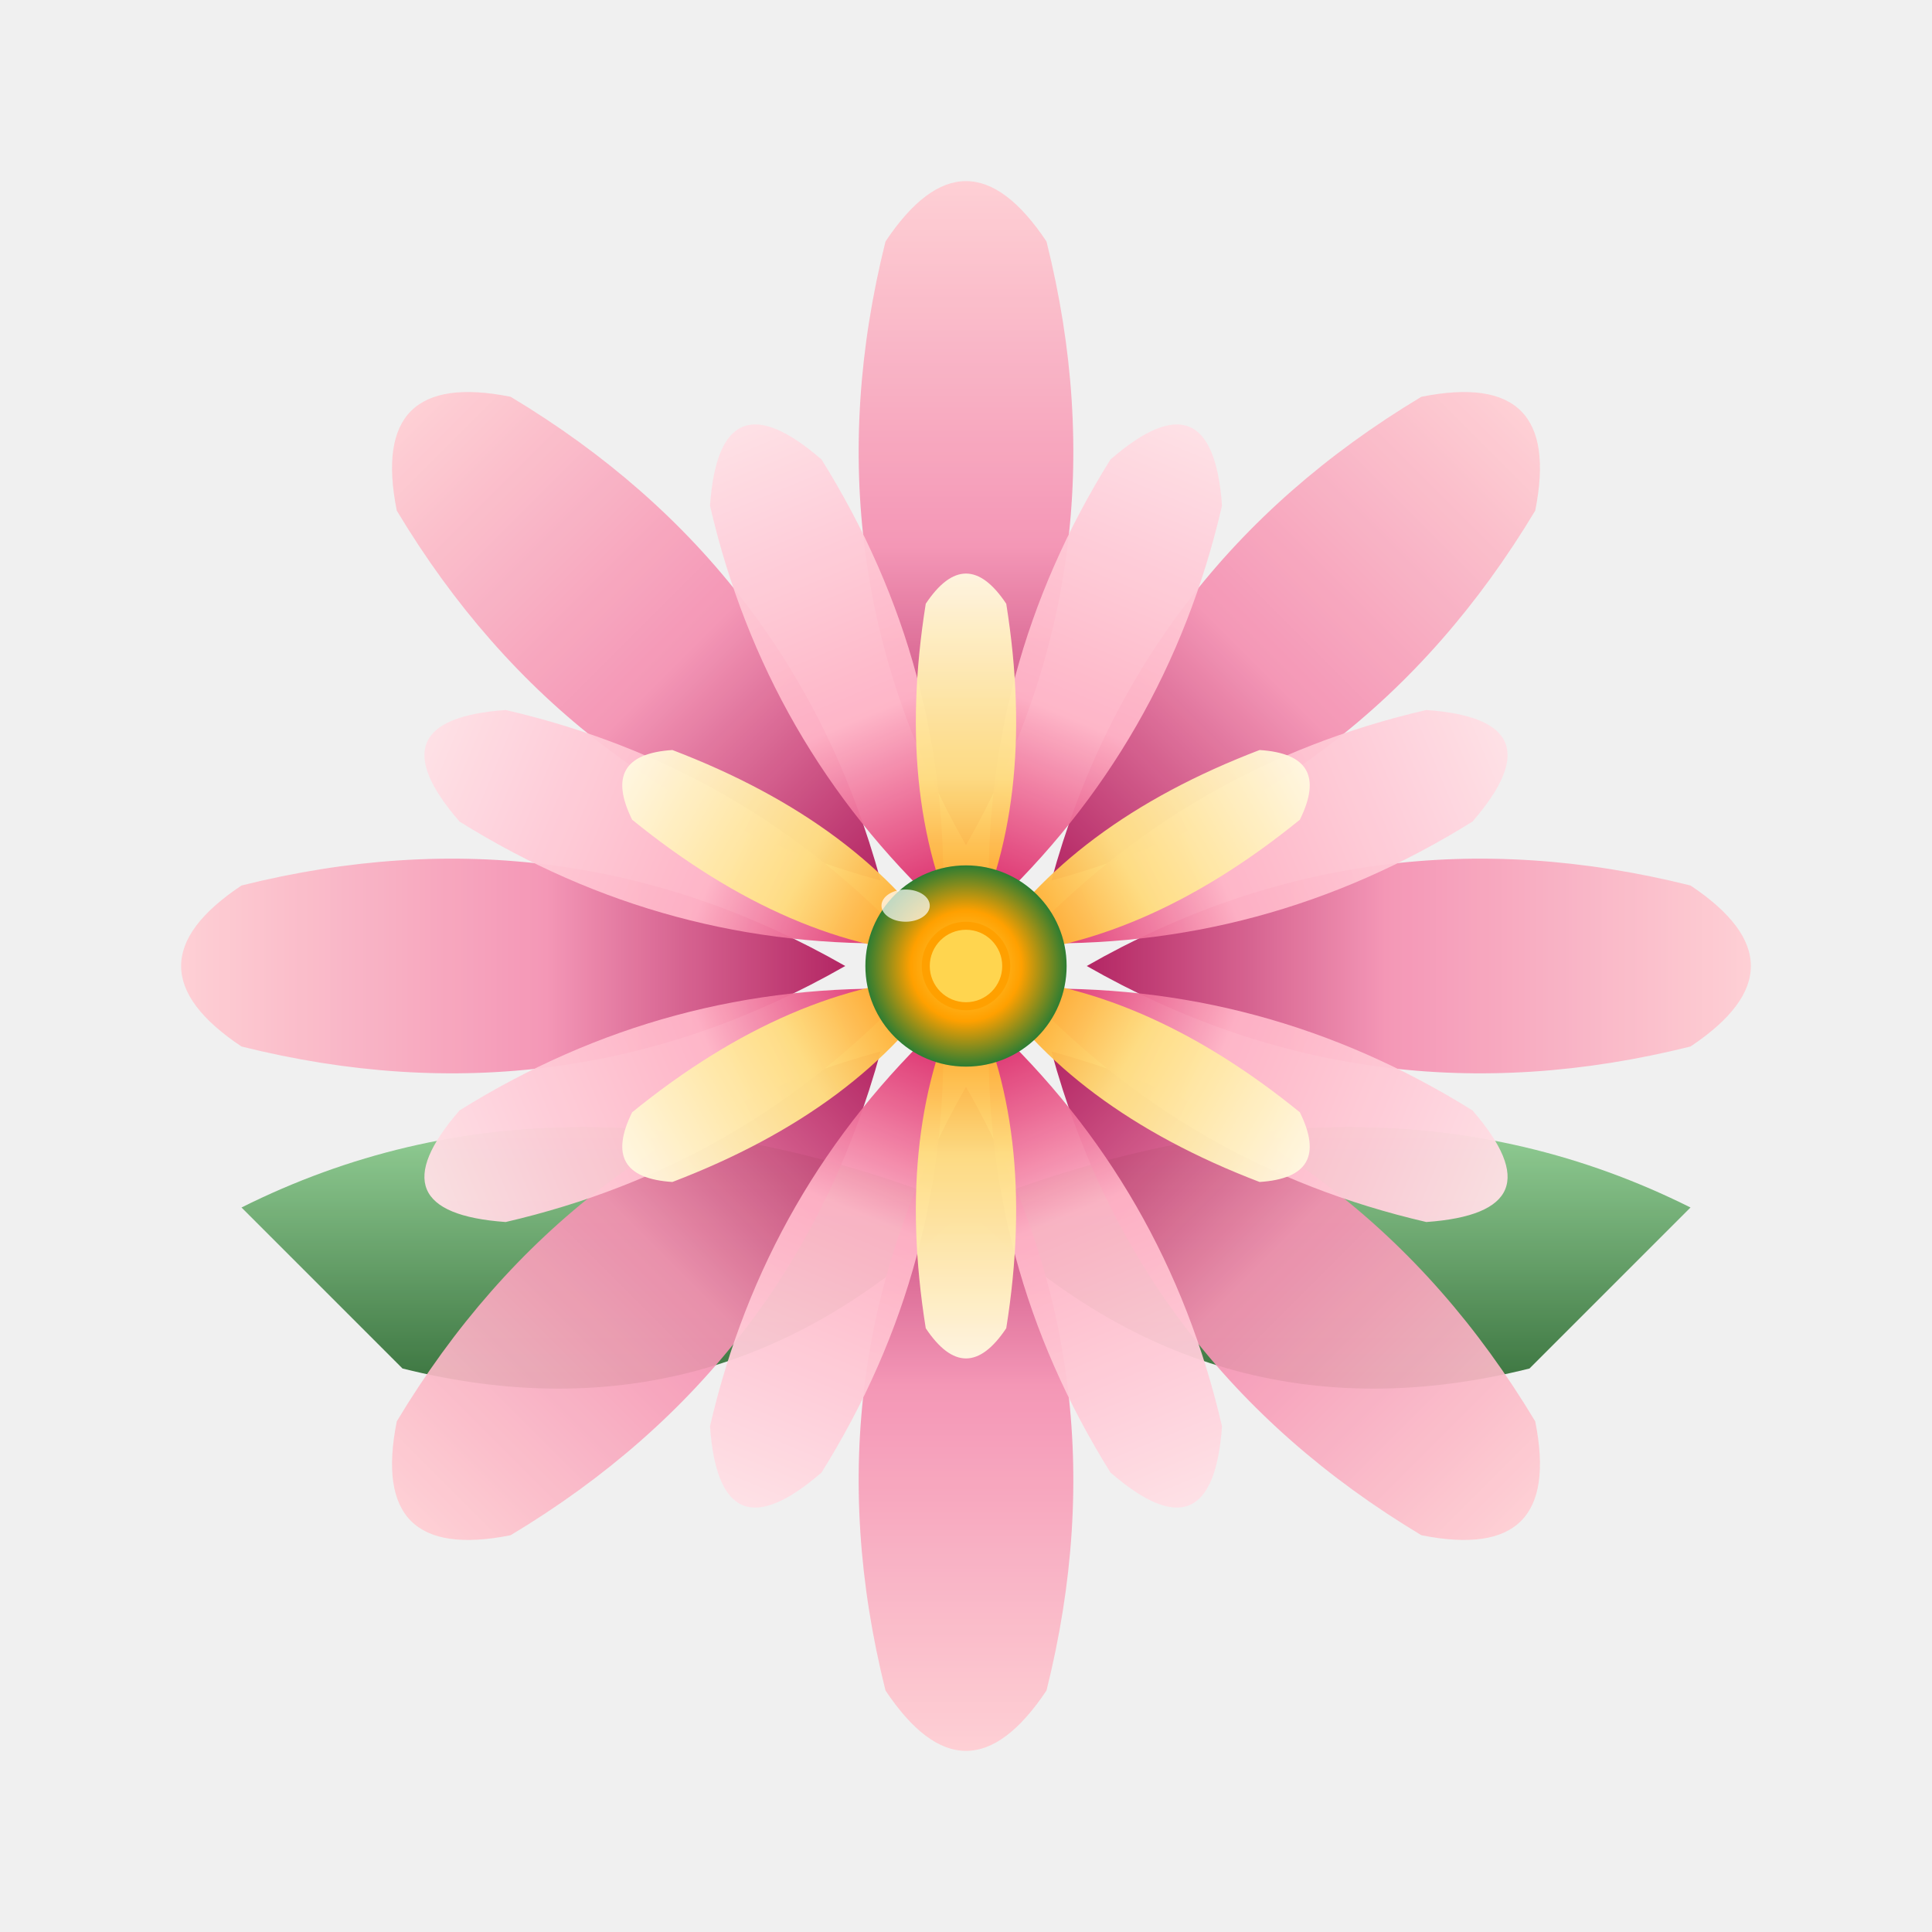
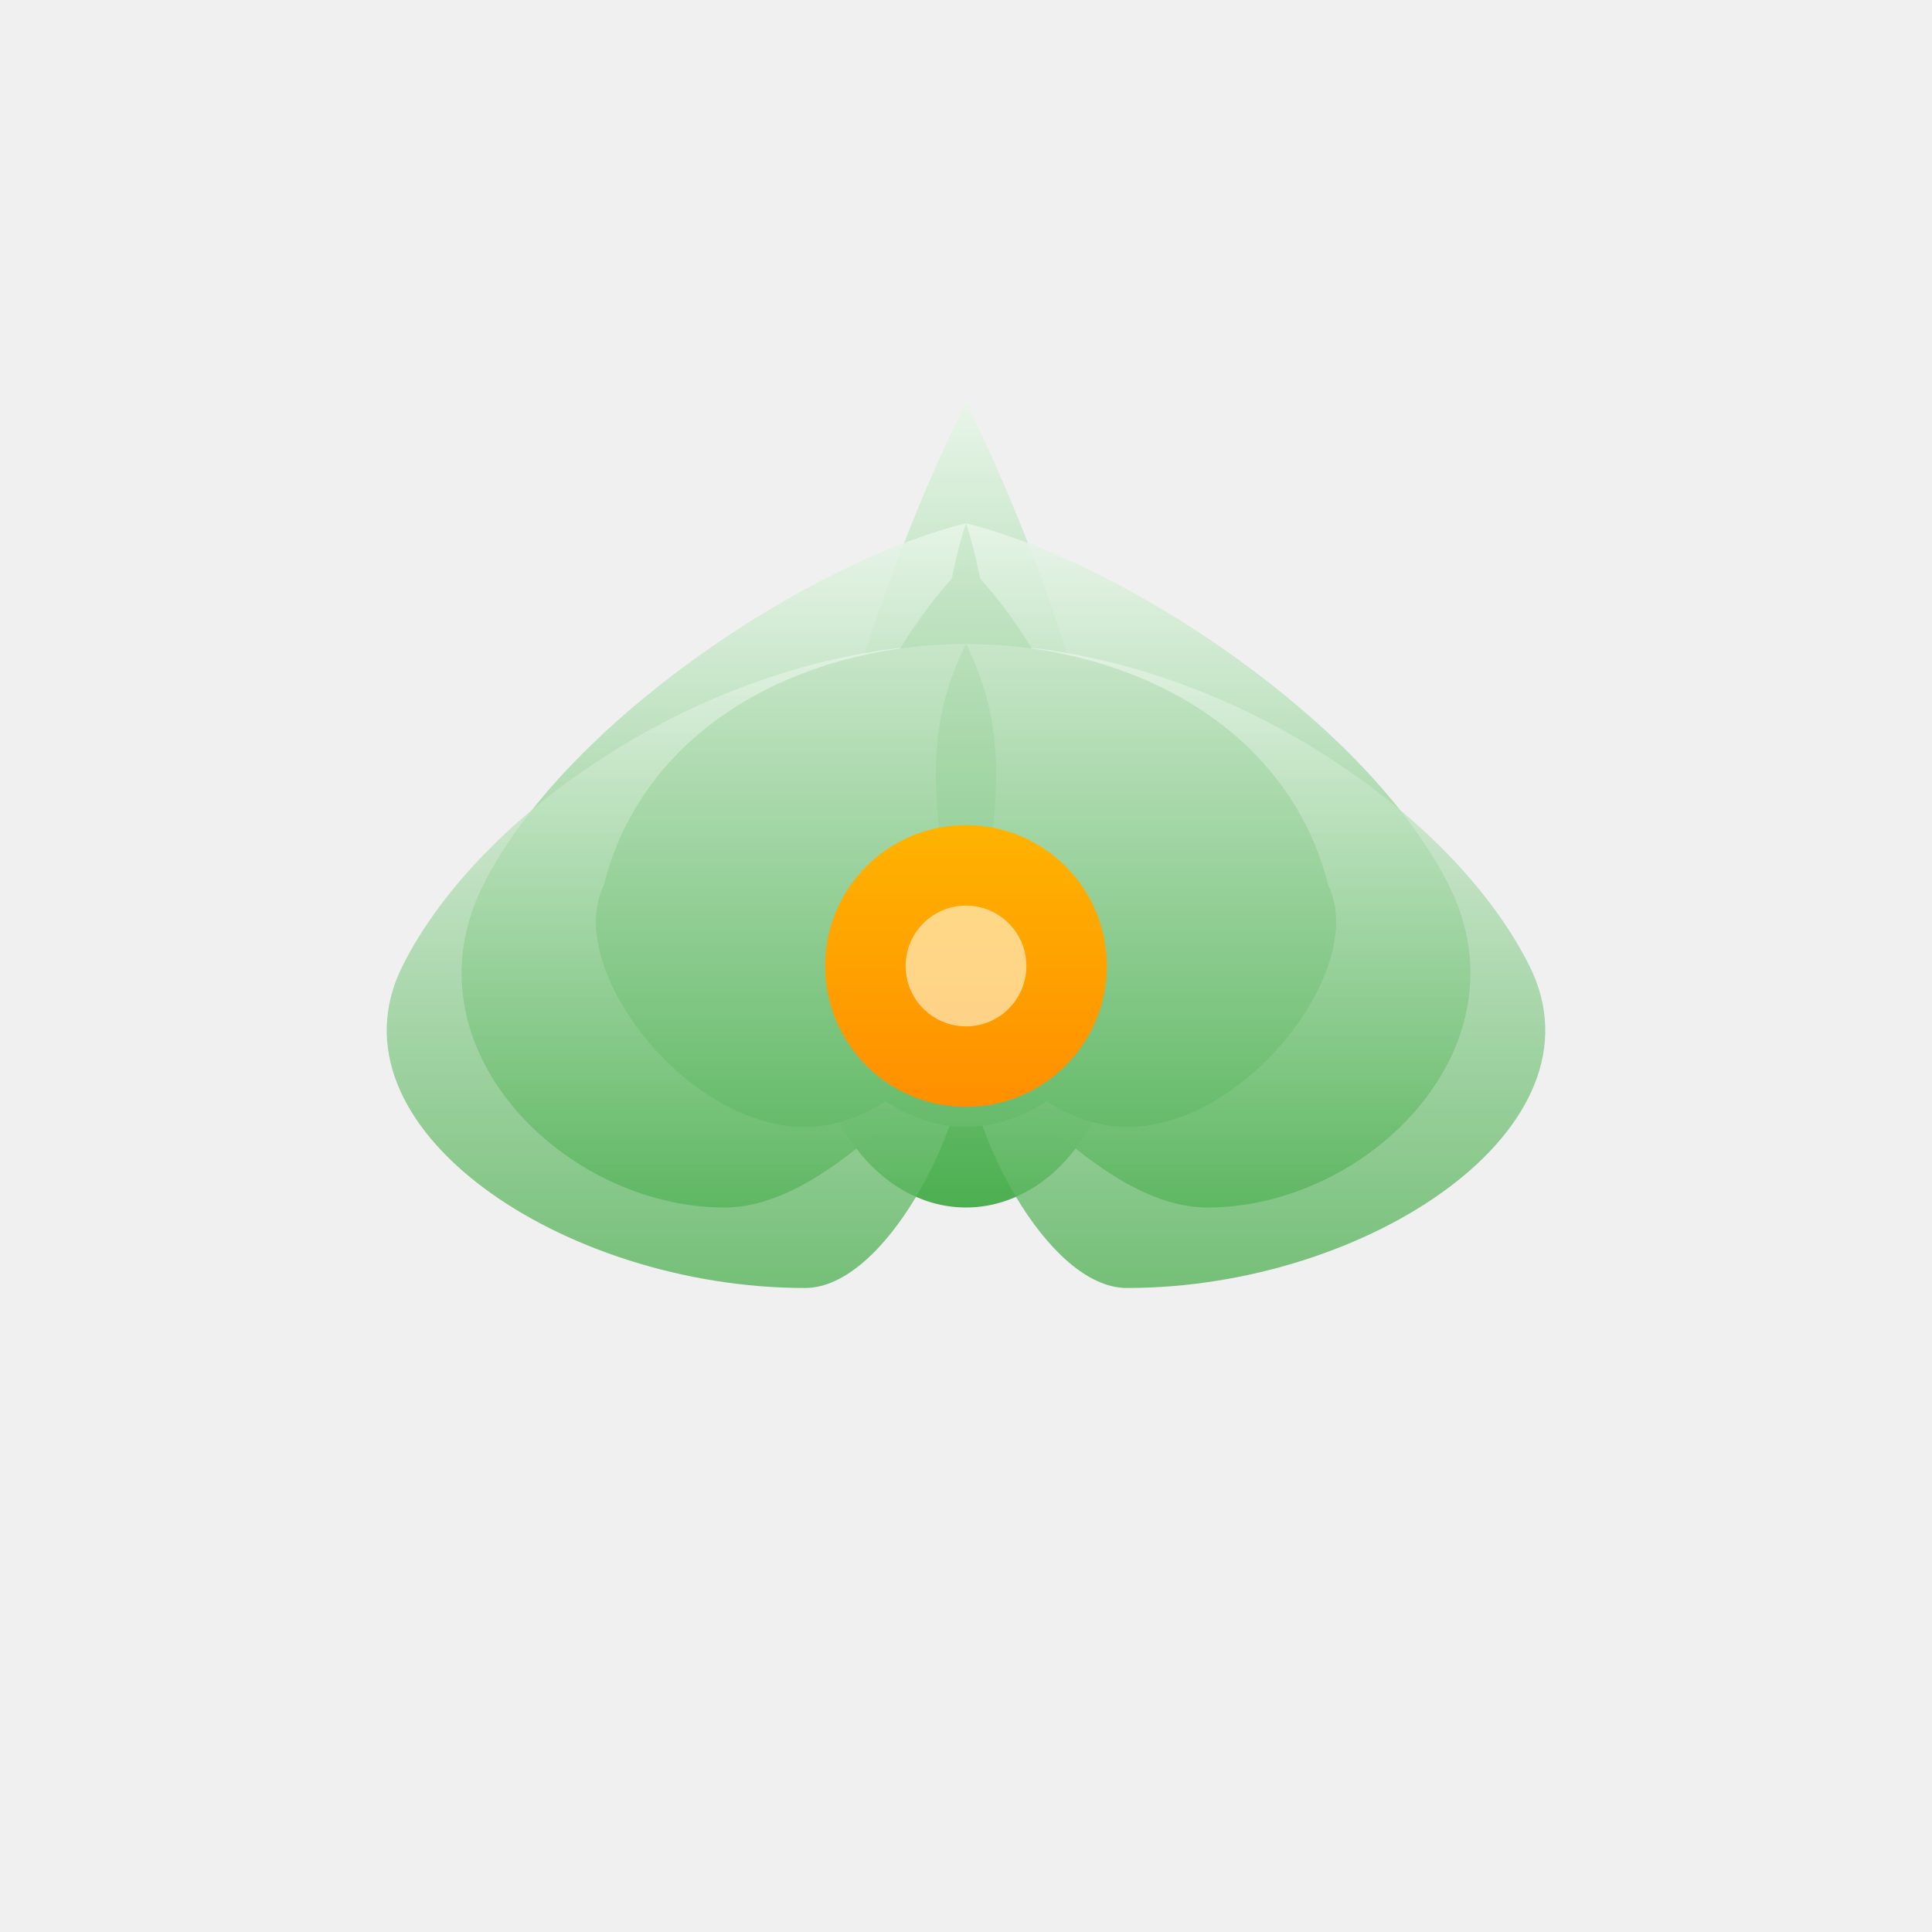
- <svg xmlns="http://www.w3.org/2000/svg" viewBox="0 0 48 48" width="48" height="48" class="tubi-logo">
+ <svg xmlns="http://www.w3.org/2000/svg" viewBox="0 0 48 48" width="48" height="48">
  <defs>
-     <linearGradient id="ilOuter" x1="50%" y1="0%" x2="50%" y2="100%">
-       <stop offset="0%" stop-color="#FFCDD2" />
-       <stop offset="55%" stop-color="#F48FB1" />
-       <stop offset="100%" stop-color="#AD1457" />
+     <linearGradient id="pg" x1="0%" y1="0%" x2="0%" y2="100%">
+       <stop offset="0%" stop-color="#E8F5E9" />
+       <stop offset="100%" stop-color="#4CAF50" />
    </linearGradient>
-     <linearGradient id="ilMiddle" x1="50%" y1="0%" x2="50%" y2="100%">
-       <stop offset="0%" stop-color="#FFE0E6" />
-       <stop offset="60%" stop-color="#FFB3C6" />
-       <stop offset="100%" stop-color="#D81B60" />
+     <linearGradient id="pi" x1="0%" y1="0%" x2="0%" y2="100%">
+       <stop offset="0%" stop-color="#C8E6C9" />
+       <stop offset="100%" stop-color="#66BB6A" />
    </linearGradient>
-     <linearGradient id="ilInner" x1="50%" y1="0%" x2="50%" y2="100%">
-       <stop offset="0%" stop-color="#FFF8E1" />
-       <stop offset="55%" stop-color="#FFE082" />
+     <linearGradient id="cg" x1="0%" y1="0%" x2="0%" y2="100%">
+       <stop offset="0%" stop-color="#FFB300" />
      <stop offset="100%" stop-color="#FF8F00" />
    </linearGradient>
-     <radialGradient id="ilCenter" cx="50%" cy="50%" r="50%">
-       <stop offset="0%" stop-color="#FFD54F" />
-       <stop offset="55%" stop-color="#FFA000" />
-       <stop offset="100%" stop-color="#2E7D32" />
-     </radialGradient>
-     <linearGradient id="ilLeaf" x1="50%" y1="0%" x2="50%" y2="100%">
-       <stop offset="0%" stop-color="#81C784" />
-       <stop offset="100%" stop-color="#1B5E20" />
-     </linearGradient>
  </defs>
-   <path d="M 6 30 Q 14 26 24 30 Q 18 36 10 34 Z" fill="url(#ilLeaf)" opacity="0.85" />
-   <path d="M 42 30 Q 34 26 24 30 Q 30 36 38 34 Z" fill="url(#ilLeaf)" opacity="0.85" />
-   <g transform="translate(24 24)">
-     <g>
-       <path d="M 0 -3 Q -4 -10 -2 -18 Q 0 -21 2 -18 Q 4 -10 0 -3 Z" fill="url(#ilOuter)" opacity="0.92" />
-     </g>
-     <g transform="rotate(45)">
-       <path d="M 0 -3 Q -4 -10 -2 -18 Q 0 -21 2 -18 Q 4 -10 0 -3 Z" fill="url(#ilOuter)" opacity="0.92" />
-     </g>
-     <g transform="rotate(90)">
-       <path d="M 0 -3 Q -4 -10 -2 -18 Q 0 -21 2 -18 Q 4 -10 0 -3 Z" fill="url(#ilOuter)" opacity="0.92" />
-     </g>
-     <g transform="rotate(135)">
-       <path d="M 0 -3 Q -4 -10 -2 -18 Q 0 -21 2 -18 Q 4 -10 0 -3 Z" fill="url(#ilOuter)" opacity="0.92" />
-     </g>
-     <g transform="rotate(180)">
-       <path d="M 0 -3 Q -4 -10 -2 -18 Q 0 -21 2 -18 Q 4 -10 0 -3 Z" fill="url(#ilOuter)" opacity="0.92" />
-     </g>
-     <g transform="rotate(225)">
-       <path d="M 0 -3 Q -4 -10 -2 -18 Q 0 -21 2 -18 Q 4 -10 0 -3 Z" fill="url(#ilOuter)" opacity="0.92" />
-     </g>
-     <g transform="rotate(270)">
-       <path d="M 0 -3 Q -4 -10 -2 -18 Q 0 -21 2 -18 Q 4 -10 0 -3 Z" fill="url(#ilOuter)" opacity="0.92" />
-     </g>
-     <g transform="rotate(315)">
-       <path d="M 0 -3 Q -4 -10 -2 -18 Q 0 -21 2 -18 Q 4 -10 0 -3 Z" fill="url(#ilOuter)" opacity="0.92" />
-     </g>
-   </g>
-   <g transform="translate(24 24)">
-     <g transform="rotate(22.5)">
-       <path d="M 0 -1.5 Q -2.5 -7 -1.5 -13 Q 0 -16 1.5 -13 Q 2.5 -7 0 -1.5 Z" fill="url(#ilMiddle)" opacity="0.95" />
-     </g>
-     <g transform="rotate(67.5)">
-       <path d="M 0 -1.5 Q -2.5 -7 -1.5 -13 Q 0 -16 1.5 -13 Q 2.5 -7 0 -1.5 Z" fill="url(#ilMiddle)" opacity="0.95" />
-     </g>
-     <g transform="rotate(112.5)">
-       <path d="M 0 -1.5 Q -2.5 -7 -1.5 -13 Q 0 -16 1.5 -13 Q 2.5 -7 0 -1.5 Z" fill="url(#ilMiddle)" opacity="0.95" />
-     </g>
-     <g transform="rotate(157.5)">
-       <path d="M 0 -1.5 Q -2.5 -7 -1.5 -13 Q 0 -16 1.5 -13 Q 2.5 -7 0 -1.5 Z" fill="url(#ilMiddle)" opacity="0.95" />
-     </g>
-     <g transform="rotate(202.5)">
-       <path d="M 0 -1.5 Q -2.5 -7 -1.5 -13 Q 0 -16 1.5 -13 Q 2.5 -7 0 -1.5 Z" fill="url(#ilMiddle)" opacity="0.95" />
-     </g>
-     <g transform="rotate(247.5)">
-       <path d="M 0 -1.5 Q -2.5 -7 -1.5 -13 Q 0 -16 1.5 -13 Q 2.5 -7 0 -1.5 Z" fill="url(#ilMiddle)" opacity="0.95" />
-     </g>
-     <g transform="rotate(292.5)">
-       <path d="M 0 -1.5 Q -2.5 -7 -1.5 -13 Q 0 -16 1.5 -13 Q 2.5 -7 0 -1.5 Z" fill="url(#ilMiddle)" opacity="0.95" />
-     </g>
-     <g transform="rotate(337.5)">
-       <path d="M 0 -1.5 Q -2.5 -7 -1.5 -13 Q 0 -16 1.5 -13 Q 2.5 -7 0 -1.5 Z" fill="url(#ilMiddle)" opacity="0.95" />
-     </g>
-   </g>
-   <g transform="translate(24 24)">
-     <g>
-       <path d="M 0 -0.5 Q -1.8 -4 -1 -9 Q 0 -10.5 1 -9 Q 1.8 -4 0 -0.5 Z" fill="url(#ilInner)" opacity="0.96" />
-     </g>
-     <g transform="rotate(60)">
-       <path d="M 0 -0.5 Q -1.8 -4 -1 -9 Q 0 -10.5 1 -9 Q 1.8 -4 0 -0.5 Z" fill="url(#ilInner)" opacity="0.96" />
-     </g>
-     <g transform="rotate(120)">
-       <path d="M 0 -0.5 Q -1.8 -4 -1 -9 Q 0 -10.5 1 -9 Q 1.8 -4 0 -0.5 Z" fill="url(#ilInner)" opacity="0.96" />
-     </g>
-     <g transform="rotate(180)">
-       <path d="M 0 -0.5 Q -1.8 -4 -1 -9 Q 0 -10.5 1 -9 Q 1.8 -4 0 -0.5 Z" fill="url(#ilInner)" opacity="0.96" />
-     </g>
-     <g transform="rotate(240)">
-       <path d="M 0 -0.5 Q -1.8 -4 -1 -9 Q 0 -10.5 1 -9 Q 1.8 -4 0 -0.5 Z" fill="url(#ilInner)" opacity="0.96" />
-     </g>
-     <g transform="rotate(300)">
-       <path d="M 0 -0.5 Q -1.8 -4 -1 -9 Q 0 -10.5 1 -9 Q 1.8 -4 0 -0.5 Z" fill="url(#ilInner)" opacity="0.96" />
-     </g>
-   </g>
-   <circle cx="24" cy="24" r="2.5" fill="url(#ilCenter)" />
-   <circle cx="24" cy="24" r="1" fill="#FFD54F" stroke="#FFA000" stroke-width="0.2" />
-   <ellipse cx="22.5" cy="22.5" rx="0.6" ry="0.4" fill="#FFFFFF" opacity="0.7" />
+   <path d="M24 10C22 14,20 20,20 24C20 28,22 30,24 30C26 30,28 28,28 24C28 20,26 14,24 10Z" fill="url(#pg)" />
+   <path d="M24 13C20 14,14 18,12 22C10 26,14 30,18 30C20 30,22 28,24 26C23 22,23 16,24 13Z" fill="url(#pg)" opacity="0.9" />
+   <path d="M24 13C28 14,34 18,36 22C38 26,34 30,30 30C28 30,26 28,24 26C25 22,25 16,24 13Z" fill="url(#pg)" opacity="0.9" />
+   <path d="M24 16C18 16,12 20,10 24C8 28,14 32,20 32C22 32,24 28,24 26C22 24,22 18,24 16Z" fill="url(#pg)" opacity="0.75" />
+   <path d="M24 16C30 16,36 20,38 24C40 28,34 32,28 32C26 32,24 28,24 26C26 24,26 18,24 16Z" fill="url(#pg)" opacity="0.75" />
+   <path d="M24 14C22 16,20 20,20 24C20 26,22 28,24 28C26 28,28 26,28 24C28 20,26 16,24 14Z" fill="url(#pi)" />
+   <path d="M24 16C20 16,16 18,15 22C14 24,17 28,20 28C22 28,24 26,24 24C23 20,23 18,24 16Z" fill="url(#pi)" />
+   <path d="M24 16C28 16,32 18,33 22C34 24,31 28,28 28C26 28,24 26,24 24C25 20,25 18,24 16Z" fill="url(#pi)" />
+   <circle cx="24" cy="24" r="3.5" fill="url(#cg)" />
+   <circle cx="24" cy="24" r="1.5" fill="#FFF8E1" opacity="0.6" />
</svg>
